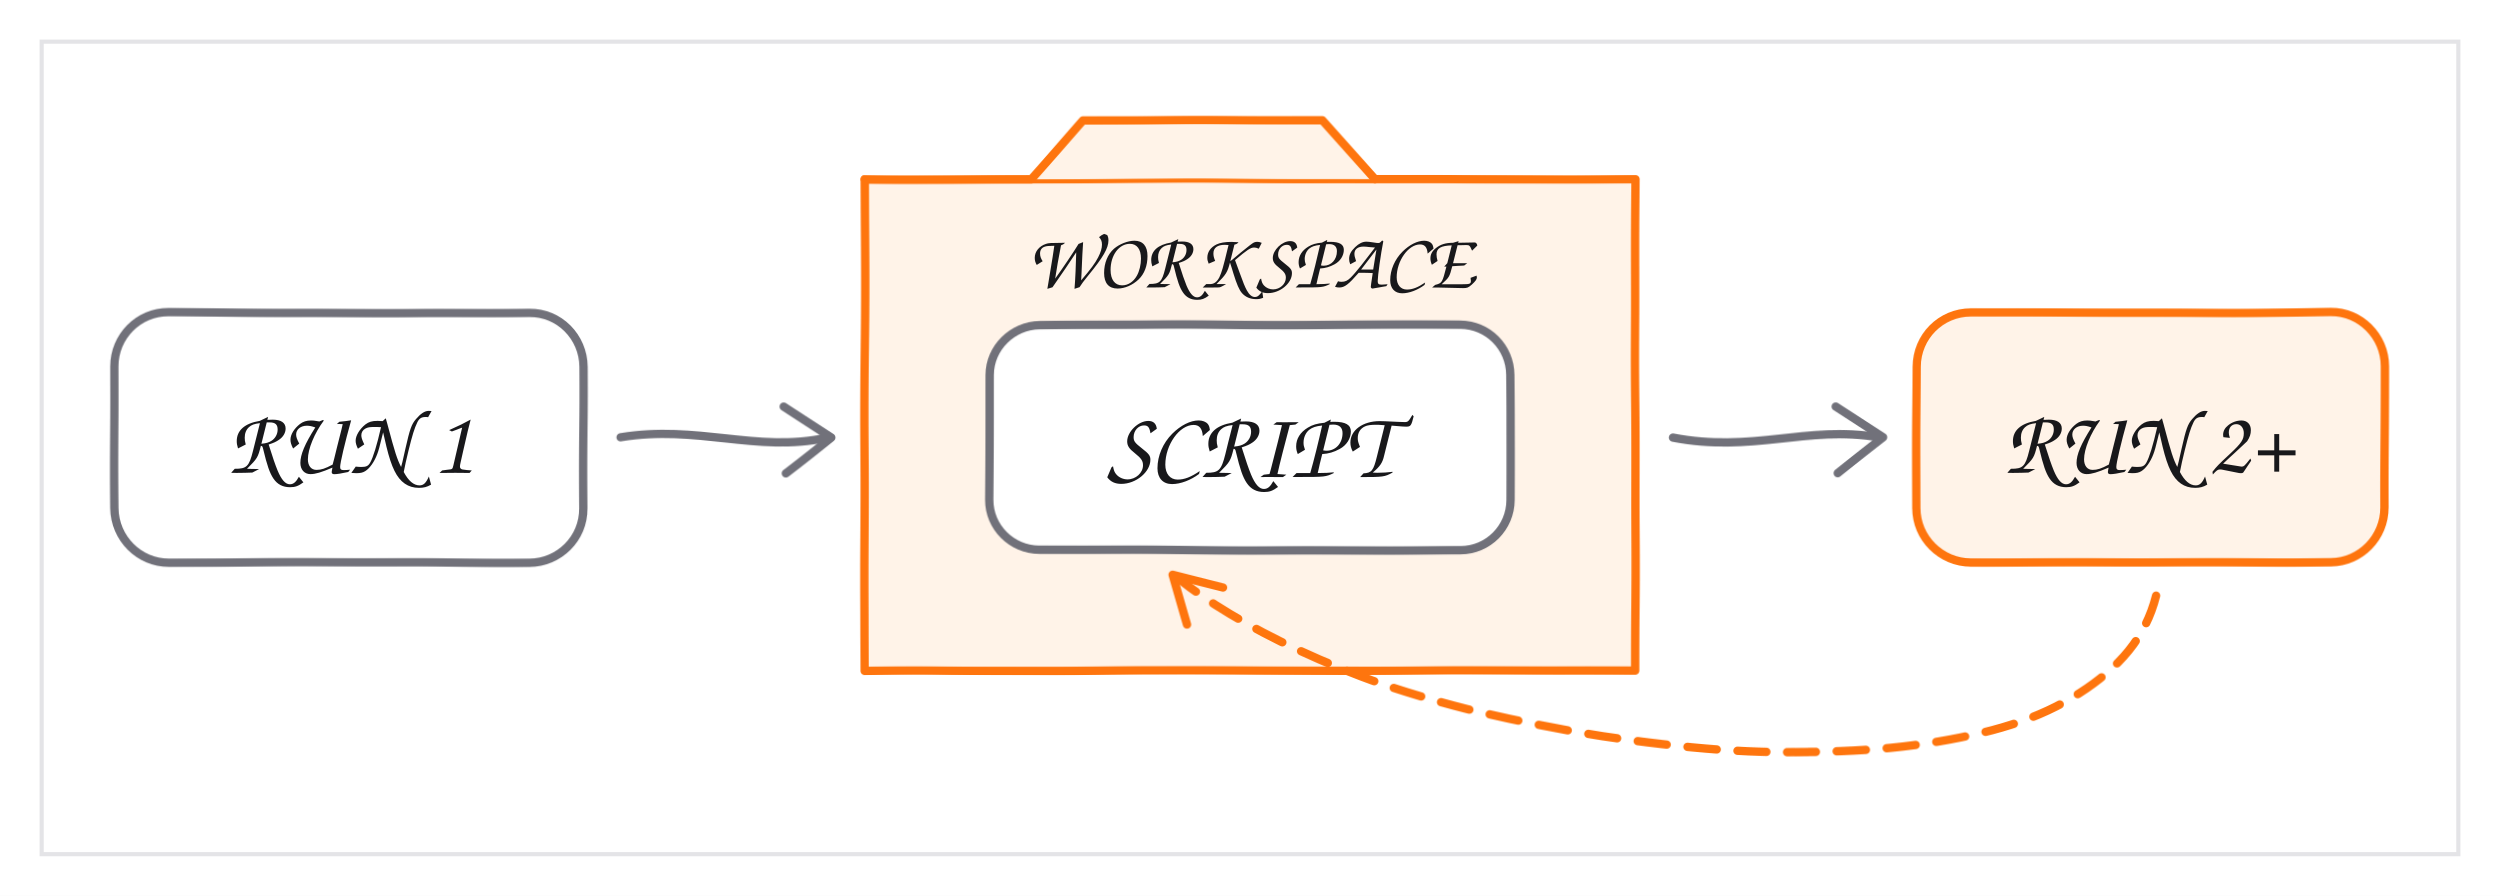
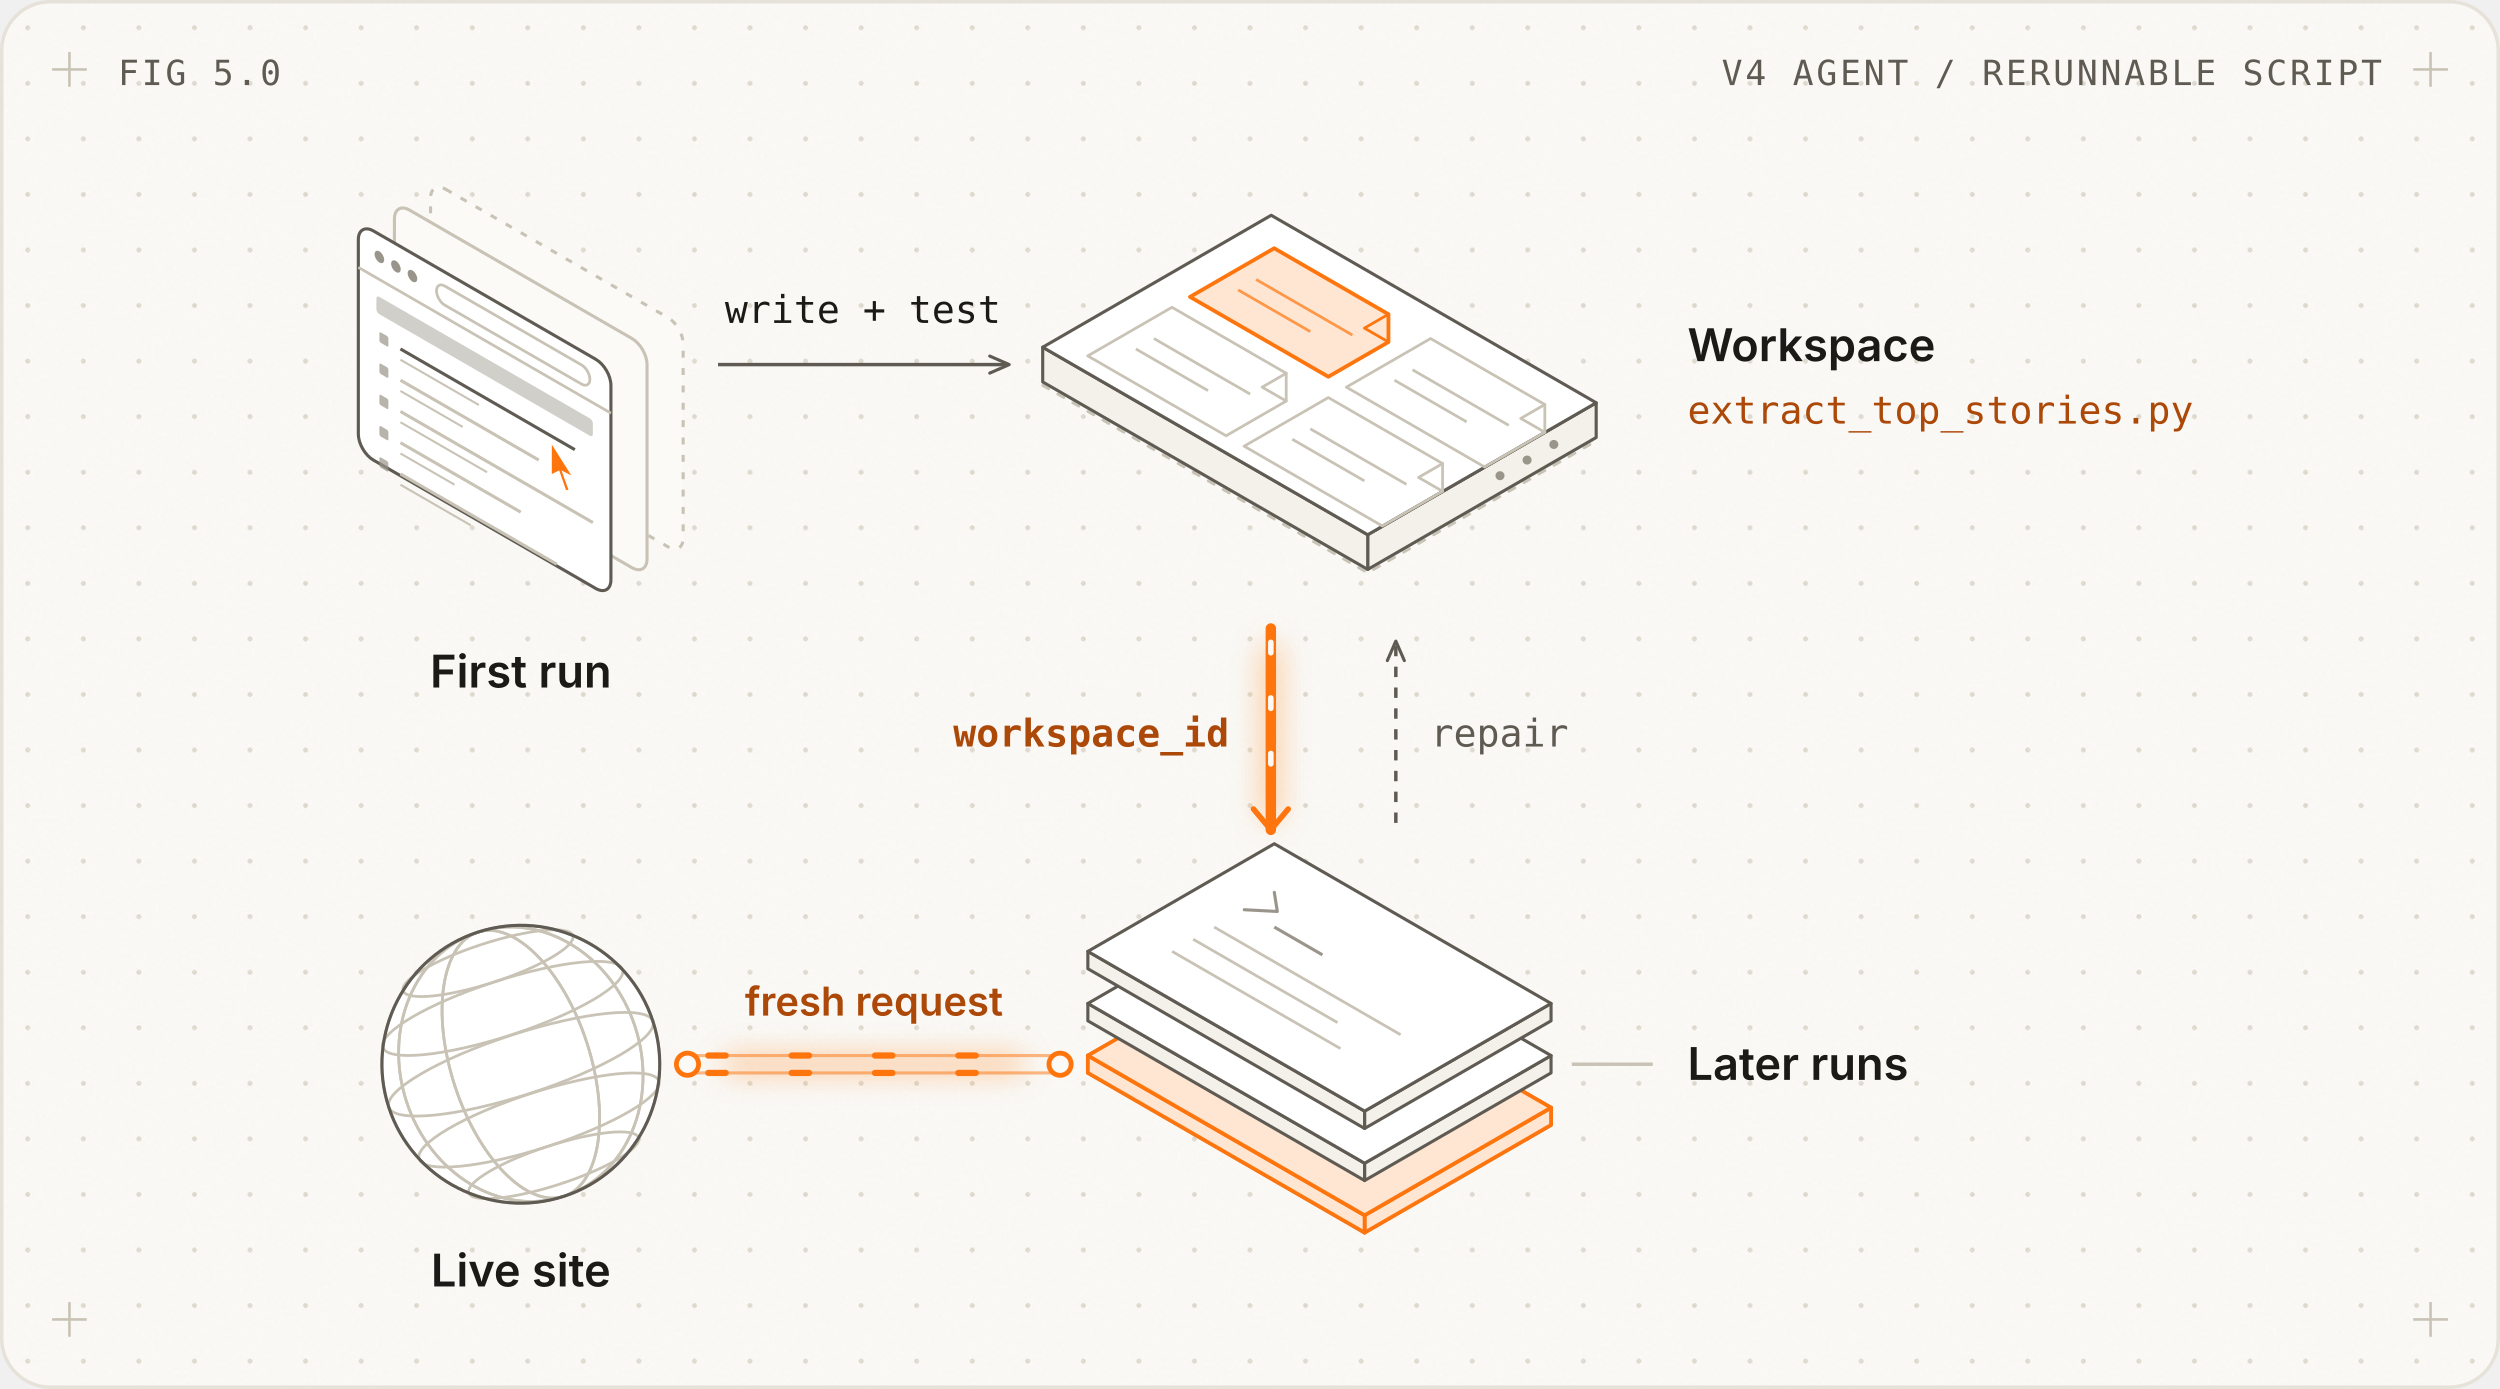
- <svg xmlns="http://www.w3.org/2000/svg" width="1200" height="430" viewBox="0 0 1200 430" role="img" aria-labelledby="title desc">
+ <svg xmlns="http://www.w3.org/2000/svg" viewBox="0 0 720 400" width="720" height="400" role="img" aria-labelledby="t d" fill="none">
+   <style>.s{font-family:Geist, Inter, -apple-system, BlinkMacSystemFont, 'Segoe UI', Helvetica, Arial, sans-serif}.m{font-family:'Geist Mono', ui-monospace, SFMono-Regular, Menlo, monospace}text{font-kerning:normal}@keyframes fr{to{stroke-dashoffset:-24}}@keyframes fl{to{stroke-dashoffset:24}}@keyframes fd{to{stroke-dashoffset:-16}}@keyframes cur{0%,100%{transform:translate(0,0)}35%,50%{transform:translate(-30px,9px)}75%{transform:translate(-14px,18px)}}@media (prefers-reduced-motion:no-preference){.pkr{animation:fr 1s linear infinite}.pkl{animation:fl 1.5s linear infinite}.pkd{animation:fd 1.2s linear infinite}.cur{animation:cur 6s ease-in-out infinite}}@keyframes pl0{0%,31.8%{fill-opacity:1;stroke-opacity:1}33.3%,100%{fill-opacity:0;stroke-opacity:0}}@media (prefers-reduced-motion:no-preference){.pl0{animation:pl0 7.5s linear infinite}}@keyframes pl1{0%,33.3%{fill-opacity:0;stroke-opacity:0}34.8%,65.2%{fill-opacity:1;stroke-opacity:1}66.7%,100%{fill-opacity:0;stroke-opacity:0}}@media (prefers-reduced-motion:no-preference){.pl1{animation:pl1 7.5s linear infinite}}@keyframes pl2{0%,66.7%{fill-opacity:0;stroke-opacity:0}68.2%,98.5%{fill-opacity:1;stroke-opacity:1}100%{fill-opacity:0;stroke-opacity:0}}@media (prefers-reduced-motion:no-preference){.pl2{animation:pl2 7.5s linear infinite}}@keyframes spin{0%{transform:scaleX(0)}16.7%{transform:scaleX(.5)}33.3%{transform:scaleX(.866)}50%{transform:scaleX(1)}66.7%{transform:scaleX(.866)}83.3%{transform:scaleX(.5)}100%{transform:scaleX(0)}}.ma{display:none}@media (prefers-reduced-motion:no-preference){.ms{display:none}.ma{display:inline}.mer{transform-origin:150px 306.5px;animation:spin 18s linear infinite}}</style>
  <defs>
-     <filter id="rough">
-       <feTurbulence type="fractalNoise" baseFrequency=".01" numOctaves="2" seed="23" result="noise" />
-       <feDisplacementMap in="SourceGraphic" in2="noise" scale="1.4" />
+     <pattern id="dots" width="16" height="16" patternUnits="userSpaceOnUse">
+       <circle cx="8" cy="8" r="0.7" fill="#DDD8CD" />
+     </pattern>
+     <filter id="grain" x="0" y="0" width="100%" height="100%">
+       <feTurbulence type="fractalNoise" baseFrequency="0.9" numOctaves="2" seed="7" stitchTiles="stitch" />
+       <feColorMatrix values="0 0 0 0 0.5  0 0 0 0 0.5  0 0 0 0 0.5  0 0 0 0.05 0" />
+     </filter>
+     <clipPath id="card">
+       <rect x="0.5" y="0.5" width="719" height="399" rx="14" />
+     </clipPath>
+     <marker id="ah" viewBox="0 0 10 10" refX="8.5" refY="5" markerWidth="7" markerHeight="7" orient="auto-start-reverse">
+       <path d="M1 1.5 L9 5 L1 8.5" stroke="#5F5B53" stroke-width="1.3" fill="none" stroke-linejoin="round" stroke-linecap="round" />
+     </marker>
+     <filter id="glow" filterUnits="userSpaceOnUse" x="0" y="0" width="720" height="400">
+       <feGaussianBlur stdDeviation="4" />
    </filter>
  </defs>
-   <rect width="1200" height="430" fill="#FFFFFF" />
-   <rect x="20" y="20" width="1160" height="390" fill="none" stroke="#E4E4E7" stroke-width="2" />
-   <g fill="none" stroke-linecap="round" stroke-linejoin="round" filter="url(#rough)">
-     <rect x="55" y="150" width="225" height="120" rx="26" fill="#FFFFFF" stroke="#71717A" stroke-width="4" />
-     <path d="M298 210 C335 204 362 217 397 210" stroke="#71717A" stroke-width="4" />
-     <path d="M376 195 L399 210 L377 227" stroke="#71717A" stroke-width="4" />
-     <path d="M415 86 L785 86 L785 322 L415 322 Z" fill="#FFF3E8" stroke="#FE750E" stroke-width="4" />
-     <path d="M415 86 L495 86 L520 58 L635 58 L660 86" fill="#FFF3E8" stroke="#FE750E" stroke-width="4" />
-     <rect x="475" y="156" width="250" height="108" rx="24" fill="#FFFFFF" stroke="#71717A" stroke-width="4" />
-     <path d="M803 210 C840 217 867 204 902 210" stroke="#71717A" stroke-width="4" />
-     <path d="M881 195 L904 210 L882 227" stroke="#71717A" stroke-width="4" />
-     <rect x="920" y="150" width="225" height="120" rx="26" fill="#FFF3E8" stroke="#FE750E" stroke-width="4" />
-     <path d="M1035 286 C1015 364 870 379 710 342 C646 327 592 299 566 278" stroke="#FE750E" stroke-width="4" stroke-dasharray="14 10" />
-     <path d="M587 282 L563 276 L570 300" stroke="#FE750E" stroke-width="4" />
+   <rect x="0.5" y="0.5" width="719" height="399" rx="14" fill="#FBFAF7" />
+   <g clip-path="url(#card)">
+     <rect width="720" height="400" fill="url(#dots)" />
+     <rect width="720" height="400" filter="url(#grain)" />
  </g>
-   <g font-family="Virgil, Comic Sans MS, cursive" text-anchor="middle">
-     <text x="168" y="227" font-size="44" fill="#18181B">RUN 1</text>
-     <text x="600" y="138" font-size="38" fill="#18181B">WORKSPACE</text>
-     <text x="600" y="229" font-size="46" fill="#18181B">SCRIPT</text>
-     <text x="1032" y="227" font-size="44" fill="#18181B">RUN 2+</text>
+   <rect x="0.5" y="0.5" width="719" height="399" rx="14" fill="none" stroke="#E6E2D9" />
+   <path d="M15 20h10M20 15v10" stroke="#C9C3B6" stroke-width="0.75" />
+   <path d="M695 20h10M700 15v10" stroke="#C9C3B6" stroke-width="0.75" />
+   <path d="M15 380h10M20 375v10" stroke="#C9C3B6" stroke-width="0.75" />
+   <path d="M695 380h10M700 375v10" stroke="#C9C3B6" stroke-width="0.75" />
+   <text x="34.0" y="24.5" font-size="10" fill="#5F5B53" letter-spacing="0.08em" class="m">FIG 5.0</text>
+   <text x="686.0" y="24.5" font-size="10" fill="#5F5B53" text-anchor="end" letter-spacing="0.08em" class="m">V4 AGENT / RERUNNABLE SCRIPT</text>
+   <g transform="matrix(0.866,0.5,0,1,124.0,118.0)">
+     <rect x="0" y="-66" width="84" height="66" rx="5" fill="#FBFAF7" stroke="#C9C3B6" stroke-width="0.9" stroke-dasharray="2 3" vector-effect="non-scaling-stroke" />
  </g>
+   <g transform="matrix(0.866,0.5,0,1,113.6,124.0)">
+     <rect x="0" y="-66" width="84" height="66" rx="5" fill="#FBFAF7" stroke="#C9C3B6" stroke-width="0.9" vector-effect="non-scaling-stroke" />
+   </g>
+   <g transform="matrix(0.866,0.5,0,1,103.2,130.0)">
+     <rect x="0" y="-66" width="84" height="66" rx="5" fill="#FFFFFF" stroke="#5F5B53" stroke-width="0.9" vector-effect="non-scaling-stroke" />
+     <line x1="0" y1="-53" x2="84" y2="-53" stroke="#C9C3B6" stroke-width="0.8" vector-effect="non-scaling-stroke" />
+     <circle cx="7.0" cy="-59.5" r="1.6" fill="#9A958A" />
+     <circle cx="12.5" cy="-59.5" r="1.6" fill="#9A958A" />
+     <circle cx="18.0" cy="-59.5" r="1.6" fill="#9A958A" />
+     <rect x="26" y="-62" width="51" height="5.5" rx="2.75" stroke="#C9C3B6" stroke-width="0.8" vector-effect="non-scaling-stroke" />
+     <rect x="6" y="-48" width="72" height="5" rx="1" fill="#9A958A" fill-opacity=".45" />
+     <rect x="7" y="-38" width="3" height="3" rx=".5" fill="#9A958A" fill-opacity=".7" />
+     <line x1="14" y1="-36.5" x2="72" y2="-36.5" stroke="#5F5B53" stroke-width="0.9" vector-effect="non-scaling-stroke" />
+     <line x1="14" y1="-33.4" x2="40.1" y2="-33.4" stroke="#C9C3B6" stroke-width="0.6" vector-effect="non-scaling-stroke" />
+     <rect x="7" y="-29" width="3" height="3" rx=".5" fill="#9A958A" fill-opacity=".7" />
+     <line x1="14" y1="-27.5" x2="60" y2="-27.5" stroke="#C9C3B6" stroke-width="0.9" vector-effect="non-scaling-stroke" />
+     <line x1="14" y1="-24.4" x2="34.7" y2="-24.4" stroke="#C9C3B6" stroke-width="0.6" vector-effect="non-scaling-stroke" />
+     <rect x="7" y="-20" width="3" height="3" rx=".5" fill="#9A958A" fill-opacity=".7" />
+     <line x1="14" y1="-18.5" x2="78" y2="-18.5" stroke="#C9C3B6" stroke-width="0.9" vector-effect="non-scaling-stroke" />
+     <line x1="14" y1="-15.4" x2="42.8" y2="-15.4" stroke="#C9C3B6" stroke-width="0.6" vector-effect="non-scaling-stroke" />
+     <rect x="7" y="-11" width="3" height="3" rx=".5" fill="#9A958A" fill-opacity=".7" />
+     <line x1="14" y1="-9.5" x2="54" y2="-9.5" stroke="#C9C3B6" stroke-width="0.9" vector-effect="non-scaling-stroke" />
+     <line x1="14" y1="-6.4" x2="32.0" y2="-6.4" stroke="#C9C3B6" stroke-width="0.6" vector-effect="non-scaling-stroke" />
+     <rect x="7" y="-2" width="3" height="3" rx=".5" fill="#9A958A" fill-opacity=".7" />
+     <line x1="14" y1="-0.5" x2="66" y2="-0.5" stroke="#C9C3B6" stroke-width="0.9" vector-effect="non-scaling-stroke" />
+     <line x1="14" y1="2.6" x2="37.4" y2="2.6" stroke="#C9C3B6" stroke-width="0.6" vector-effect="non-scaling-stroke" />
+     <path class="cur" d="M64 -35 l0 10 l2.6 -2.4 l2.2 4.4 l1.6 -0.8 l-2.2 -4.2 l3.6 -0.2z" fill="#FE750E" stroke="#FFFFFF" stroke-width="0.6" vector-effect="non-scaling-stroke" />
+   </g>
+   <polyline points="300.3,111.0 393.9,165.0 459.7,127.0" stroke="#C9C3B6" stroke-width="0.8" stroke-dasharray="2 3" stroke-linejoin="round" stroke-linecap="round" />
+   <polygon points="459.7,116.0 393.9,154.0 393.9,164.0 459.7,126.0" fill="#F4F1EA" stroke="#5F5B53" stroke-width="0.9" stroke-linejoin="round" stroke-linecap="round" />
+   <polygon points="300.3,100.0 393.9,154.0 393.9,164.0 300.3,110.0" fill="#F4F1EA" stroke="#5F5B53" stroke-width="0.9" stroke-linejoin="round" stroke-linecap="round" />
+   <polygon points="366.1,62.0 459.7,116.0 393.9,154.0 300.3,100.0" fill="#FFFFFF" stroke="#5F5B53" stroke-width="0.9" stroke-linejoin="round" stroke-linecap="round" />
+   <g transform="matrix(0.866,0.5,-0.866,0.5,366.1,62.0) scale(1.0)">
+     <path d="M10 9 h38 l8 8 v20 h-46 z" stroke="#FE750E" stroke-width="1.1" fill="#FFE6D2" vector-effect="non-scaling-stroke" stroke-linejoin="round" stroke-linecap="round" />
+     <path d="M48 9 v8 h8" stroke="#FE750E" stroke-width=".8" vector-effect="non-scaling-stroke" stroke-linejoin="round" stroke-linecap="round" />
+     <line x1="16" y1="21" x2="48" y2="21" stroke="#FE750E" stroke-opacity="0.7" stroke-width=".8" vector-effect="non-scaling-stroke" />
+     <line x1="16" y1="27" x2="40" y2="27" stroke="#FE750E" stroke-opacity="0.7" stroke-width=".8" vector-effect="non-scaling-stroke" />
+     <path d="M62 9 h38 l8 8 v20 h-46 z" stroke="#C9C3B6" stroke-width="0.8" vector-effect="non-scaling-stroke" stroke-linejoin="round" stroke-linecap="round" />
+     <path d="M100 9 v8 h8" stroke="#C9C3B6" stroke-width=".8" vector-effect="non-scaling-stroke" stroke-linejoin="round" stroke-linecap="round" />
+     <line x1="68" y1="21" x2="100" y2="21" stroke="#C9C3B6" stroke-opacity="1" stroke-width=".8" vector-effect="non-scaling-stroke" />
+     <line x1="68" y1="27" x2="92" y2="27" stroke="#C9C3B6" stroke-opacity="1" stroke-width=".8" vector-effect="non-scaling-stroke" />
+     <path d="M10 43 h38 l8 8 v20 h-46 z" stroke="#C9C3B6" stroke-width="0.8" vector-effect="non-scaling-stroke" stroke-linejoin="round" stroke-linecap="round" />
+     <path d="M48 43 v8 h8" stroke="#C9C3B6" stroke-width=".8" vector-effect="non-scaling-stroke" stroke-linejoin="round" stroke-linecap="round" />
+     <line x1="16" y1="55" x2="48" y2="55" stroke="#C9C3B6" stroke-opacity="1" stroke-width=".8" vector-effect="non-scaling-stroke" />
+     <line x1="16" y1="61" x2="40" y2="61" stroke="#C9C3B6" stroke-opacity="1" stroke-width=".8" vector-effect="non-scaling-stroke" />
+     <path d="M62 43 h38 l8 8 v20 h-46 z" stroke="#C9C3B6" stroke-width="0.8" vector-effect="non-scaling-stroke" stroke-linejoin="round" stroke-linecap="round" />
+     <path d="M100 43 v8 h8" stroke="#C9C3B6" stroke-width=".8" vector-effect="non-scaling-stroke" stroke-linejoin="round" stroke-linecap="round" />
+     <line x1="68" y1="55" x2="100" y2="55" stroke="#C9C3B6" stroke-opacity="1" stroke-width=".8" vector-effect="non-scaling-stroke" />
+     <line x1="68" y1="61" x2="92" y2="61" stroke="#C9C3B6" stroke-opacity="1" stroke-width=".8" vector-effect="non-scaling-stroke" />
+   </g>
+   <circle cx="447.5" cy="128.0" r="1.3" fill="#9A958A" />
+   <circle cx="439.8" cy="132.5" r="1.3" fill="#9A958A" />
+   <circle cx="432.0" cy="137.0" r="1.3" fill="#9A958A" />
+   <path d="M206.8 105.0 H290.3" stroke="#5F5B53" stroke-width="1" marker-end="url(#ah)" />
+   <text x="248.5" y="93.0" font-size="11" fill="#1B1A17" text-anchor="middle" class="m">write + test</text>
+   <text x="150.0" y="198.0" font-size="13" fill="#1B1A17" font-weight="600" text-anchor="middle" class="s">First run</text>
+   <text x="486.0" y="104.0" font-size="13" fill="#1B1A17" font-weight="600" class="s">Workspace</text>
+   <text x="486.0" y="122.0" font-size="11" fill="#AC4808" class="m">extract_top_stories.py</text>
+   <polygon points="446.7,319.0 393.0,350.0 393.0,355.0 446.7,324.0" fill="#F4F1EA" stroke="#5F5B53" stroke-width="0.9" stroke-linejoin="round" stroke-linecap="round" />
+   <polygon points="313.3,304.0 393.0,350.0 393.0,355.0 313.3,309.0" fill="#F4F1EA" stroke="#5F5B53" stroke-width="0.9" stroke-linejoin="round" stroke-linecap="round" />
+   <polygon points="367.0,273.0 446.7,319.0 393.0,350.0 313.3,304.0" fill="#FFFFFF" stroke="#5F5B53" stroke-width="0.9" stroke-linejoin="round" stroke-linecap="round" />
+   <g class="pl0" fill="#FFE6D2" stroke="#FE750E" stroke-width="1.1" stroke-linejoin="round" stroke-linecap="round" fill-opacity="1" stroke-opacity="1">
+     <polygon points="446.7,319.0 393.0,350.0 393.0,355.0 446.7,324.0" />
+     <polygon points="313.3,304.0 393.0,350.0 393.0,355.0 313.3,309.0" />
+     <polygon points="367.0,273.0 446.7,319.0 393.0,350.0 313.3,304.0" />
+   </g>
+   <g transform="matrix(0.866,0.5,-0.866,0.5,367.0,273.0) scale(1.0)">
+     <path d="M14 14 l6 5 l-6 5" stroke="#9A958A" stroke-width=".9" vector-effect="non-scaling-stroke" stroke-linejoin="round" stroke-linecap="round" />
+     <line x1="24" y1="24" x2="40" y2="24" stroke="#9A958A" stroke-width=".9" vector-effect="non-scaling-stroke" />
+     <line x1="14" y1="34" x2="76" y2="34" stroke="#C9C3B6" stroke-width=".8" vector-effect="non-scaling-stroke" />
+     <line x1="14" y1="41" x2="62" y2="41" stroke="#C9C3B6" stroke-width=".8" vector-effect="non-scaling-stroke" />
+     <line x1="14" y1="48" x2="70" y2="48" stroke="#C9C3B6" stroke-width=".8" vector-effect="non-scaling-stroke" />
+   </g>
+   <polygon points="446.7,304.0 393.0,335.0 393.0,340.0 446.7,309.0" fill="#F4F1EA" stroke="#5F5B53" stroke-width="0.9" stroke-linejoin="round" stroke-linecap="round" />
+   <polygon points="313.3,289.0 393.0,335.0 393.0,340.0 313.3,294.0" fill="#F4F1EA" stroke="#5F5B53" stroke-width="0.9" stroke-linejoin="round" stroke-linecap="round" />
+   <polygon points="367.0,258.0 446.7,304.0 393.0,335.0 313.3,289.0" fill="#FFFFFF" stroke="#5F5B53" stroke-width="0.9" stroke-linejoin="round" stroke-linecap="round" />
+   <g class="pl1" fill="#FFE6D2" stroke="#FE750E" stroke-width="1.1" stroke-linejoin="round" stroke-linecap="round" fill-opacity="0" stroke-opacity="0">
+     <polygon points="446.7,304.0 393.0,335.0 393.0,340.0 446.7,309.0" />
+     <polygon points="313.3,289.0 393.0,335.0 393.0,340.0 313.3,294.0" />
+     <polygon points="367.0,258.0 446.7,304.0 393.0,335.0 313.3,289.0" />
+   </g>
+   <g transform="matrix(0.866,0.5,-0.866,0.5,367.0,258.0) scale(1.0)">
+     <path d="M14 14 l6 5 l-6 5" stroke="#9A958A" stroke-width=".9" vector-effect="non-scaling-stroke" stroke-linejoin="round" stroke-linecap="round" />
+     <line x1="24" y1="24" x2="40" y2="24" stroke="#9A958A" stroke-width=".9" vector-effect="non-scaling-stroke" />
+     <line x1="14" y1="34" x2="76" y2="34" stroke="#C9C3B6" stroke-width=".8" vector-effect="non-scaling-stroke" />
+     <line x1="14" y1="41" x2="62" y2="41" stroke="#C9C3B6" stroke-width=".8" vector-effect="non-scaling-stroke" />
+     <line x1="14" y1="48" x2="70" y2="48" stroke="#C9C3B6" stroke-width=".8" vector-effect="non-scaling-stroke" />
+   </g>
+   <polygon points="446.7,289.0 393.0,320.0 393.0,325.0 446.7,294.0" fill="#F4F1EA" stroke="#5F5B53" stroke-width="0.9" stroke-linejoin="round" stroke-linecap="round" />
+   <polygon points="313.3,274.0 393.0,320.0 393.0,325.0 313.3,279.0" fill="#F4F1EA" stroke="#5F5B53" stroke-width="0.9" stroke-linejoin="round" stroke-linecap="round" />
+   <polygon points="367.0,243.0 446.7,289.0 393.0,320.0 313.3,274.0" fill="#FFFFFF" stroke="#5F5B53" stroke-width="0.9" stroke-linejoin="round" stroke-linecap="round" />
+   <g class="pl2" fill="#FFE6D2" stroke="#FE750E" stroke-width="1.1" stroke-linejoin="round" stroke-linecap="round" fill-opacity="0" stroke-opacity="0">
+     <polygon points="446.7,289.0 393.0,320.0 393.0,325.0 446.7,294.0" />
+     <polygon points="313.3,274.0 393.0,320.0 393.0,325.0 313.3,279.0" />
+     <polygon points="367.0,243.0 446.7,289.0 393.0,320.0 313.3,274.0" />
+   </g>
+   <g transform="matrix(0.866,0.5,-0.866,0.5,367.0,243.0) scale(1.0)">
+     <path d="M14 14 l6 5 l-6 5" stroke="#9A958A" stroke-width=".9" vector-effect="non-scaling-stroke" stroke-linejoin="round" stroke-linecap="round" />
+     <line x1="24" y1="24" x2="40" y2="24" stroke="#9A958A" stroke-width=".9" vector-effect="non-scaling-stroke" />
+     <line x1="14" y1="34" x2="76" y2="34" stroke="#C9C3B6" stroke-width=".8" vector-effect="non-scaling-stroke" />
+     <line x1="14" y1="41" x2="62" y2="41" stroke="#C9C3B6" stroke-width=".8" vector-effect="non-scaling-stroke" />
+     <line x1="14" y1="48" x2="70" y2="48" stroke="#C9C3B6" stroke-width=".8" vector-effect="non-scaling-stroke" />
+   </g>
+   <rect x="363" y="185.0" width="6" height="52.0" rx="3" fill="#FE750E" fill-opacity="0.35" filter="url(#glow)" />
+   <path d="M366 181.0 V239.0" stroke="#FE750E" stroke-width="3" stroke-linecap="round" />
+   <path d="M361 233.0 l5 6 l5 -6" stroke="#FE750E" stroke-width="1.6" stroke-linejoin="round" stroke-linecap="round" />
+   <path class="pkd" d="M366 185.0 V231.0" stroke="#FBFAF7" stroke-width="1.6" stroke-dasharray="3 13" stroke-linecap="round" />
+   <path d="M402 237.0 V185.0" stroke="#5F5B53" stroke-width="1" stroke-dasharray="3 3" marker-end="url(#ah)" />
+   <text x="354.0" y="215.0" font-size="11" fill="#AC4808" font-weight="600" text-anchor="end" class="m">workspace_id</text>
+   <text x="412.0" y="215.0" font-size="11" fill="#5F5B53" class="m">repair</text>
+   <path d="M452.7 306.5 H476" stroke="#C9C3B6" stroke-width="1" />
+   <text x="486.0" y="311.0" font-size="13" fill="#1B1A17" font-weight="600" class="s">Later runs</text>
+   <g transform="rotate(-18 150 306.5)">
+     <circle cx="150" cy="306.5" r="40" fill="#FFFFFF" />
+     <ellipse cx="150" cy="337.1" rx="25.7" ry="5.7" stroke="#C9C3B6" stroke-width="0.8" />
+     <ellipse cx="150" cy="323.4" rx="36.3" ry="8.0" stroke="#C9C3B6" stroke-width="0.8" />
+     <ellipse cx="150" cy="306.5" rx="40.0" ry="8.8" stroke="#C9C3B6" stroke-width="0.8" />
+     <ellipse cx="150" cy="289.6" rx="36.3" ry="8.0" stroke="#C9C3B6" stroke-width="0.8" />
+     <ellipse cx="150" cy="275.9" rx="25.7" ry="5.7" stroke="#C9C3B6" stroke-width="0.8" />
+     <g class="ms">
+       <ellipse cx="150" cy="306.5" rx="40" ry="40" transform="matrix(0.000,0,0,1,150.00,0)" stroke="#C9C3B6" stroke-width="0.8" vector-effect="non-scaling-stroke" />
+       <ellipse cx="150" cy="306.5" rx="40" ry="40" transform="matrix(0.500,0,0,1,75.00,0)" stroke="#C9C3B6" stroke-width="0.8" vector-effect="non-scaling-stroke" />
+       <ellipse cx="150" cy="306.5" rx="40" ry="40" transform="matrix(0.866,0,0,1,20.10,0)" stroke="#C9C3B6" stroke-width="0.8" vector-effect="non-scaling-stroke" />
+       <ellipse cx="150" cy="306.5" rx="40" ry="40" transform="matrix(1.000,0,0,1,0.00,0)" stroke="#C9C3B6" stroke-width="0.8" vector-effect="non-scaling-stroke" />
+       <ellipse cx="150" cy="306.5" rx="40" ry="40" transform="matrix(0.866,0,0,1,20.10,0)" stroke="#C9C3B6" stroke-width="0.8" vector-effect="non-scaling-stroke" />
+       <ellipse cx="150" cy="306.5" rx="40" ry="40" transform="matrix(0.500,0,0,1,75.00,0)" stroke="#C9C3B6" stroke-width="0.8" vector-effect="non-scaling-stroke" />
+     </g>
+     <g class="ma">
+       <g class="mer" style="animation-delay:0s">
+         <ellipse cx="150" cy="306.5" rx="40" ry="40" stroke="#C9C3B6" stroke-width="0.8" vector-effect="non-scaling-stroke" />
+       </g>
+       <g class="mer" style="animation-delay:-3s">
+         <ellipse cx="150" cy="306.5" rx="40" ry="40" stroke="#C9C3B6" stroke-width="0.8" vector-effect="non-scaling-stroke" />
+       </g>
+       <g class="mer" style="animation-delay:-6s">
+         <ellipse cx="150" cy="306.5" rx="40" ry="40" stroke="#C9C3B6" stroke-width="0.8" vector-effect="non-scaling-stroke" />
+       </g>
+       <g class="mer" style="animation-delay:-9s">
+         <ellipse cx="150" cy="306.5" rx="40" ry="40" stroke="#C9C3B6" stroke-width="0.8" vector-effect="non-scaling-stroke" />
+       </g>
+       <g class="mer" style="animation-delay:-12s">
+         <ellipse cx="150" cy="306.5" rx="40" ry="40" stroke="#C9C3B6" stroke-width="0.8" vector-effect="non-scaling-stroke" />
+       </g>
+       <g class="mer" style="animation-delay:-15s">
+         <ellipse cx="150" cy="306.5" rx="40" ry="40" stroke="#C9C3B6" stroke-width="0.8" vector-effect="non-scaling-stroke" />
+       </g>
+     </g>
+     <circle cx="150" cy="306.5" r="40" stroke="#5F5B53" stroke-width="0.9" />
+   </g>
+   <rect x="208.0" y="303.5" width="87.3" height="6" rx="3" fill="#FE750E" fill-opacity="0.35" filter="url(#glow)" />
+   <line x1="198.0" y1="304.0" x2="305.3" y2="304.0" stroke="#FE750E" stroke-width="0.9" stroke-opacity=".5" />
+   <line class="pkr" x1="204.0" y1="304.0" x2="299.3" y2="304.0" stroke="#FE750E" stroke-width="1.8" stroke-linecap="round" stroke-dasharray="5 19" />
+   <line x1="198.0" y1="309.0" x2="305.3" y2="309.0" stroke="#FE750E" stroke-width="0.9" stroke-opacity=".5" />
+   <line class="pkl" x1="204.0" y1="309.0" x2="299.3" y2="309.0" stroke="#FE750E" stroke-width="1.8" stroke-linecap="round" stroke-dasharray="5 19" />
+   <circle cx="198.0" cy="306.5" r="3.2" fill="#FBFAF7" stroke="#FE750E" stroke-width="1.4" />
+   <circle cx="305.3" cy="306.5" r="3.2" fill="#FBFAF7" stroke="#FE750E" stroke-width="1.4" />
+   <text x="251.7" y="292.5" font-size="11.5" fill="#AC4808" font-weight="600" text-anchor="middle" class="s">fresh request</text>
+   <text x="150.0" y="370.5" font-size="13" fill="#1B1A17" font-weight="600" text-anchor="middle" class="s">Live site</text>
</svg>
